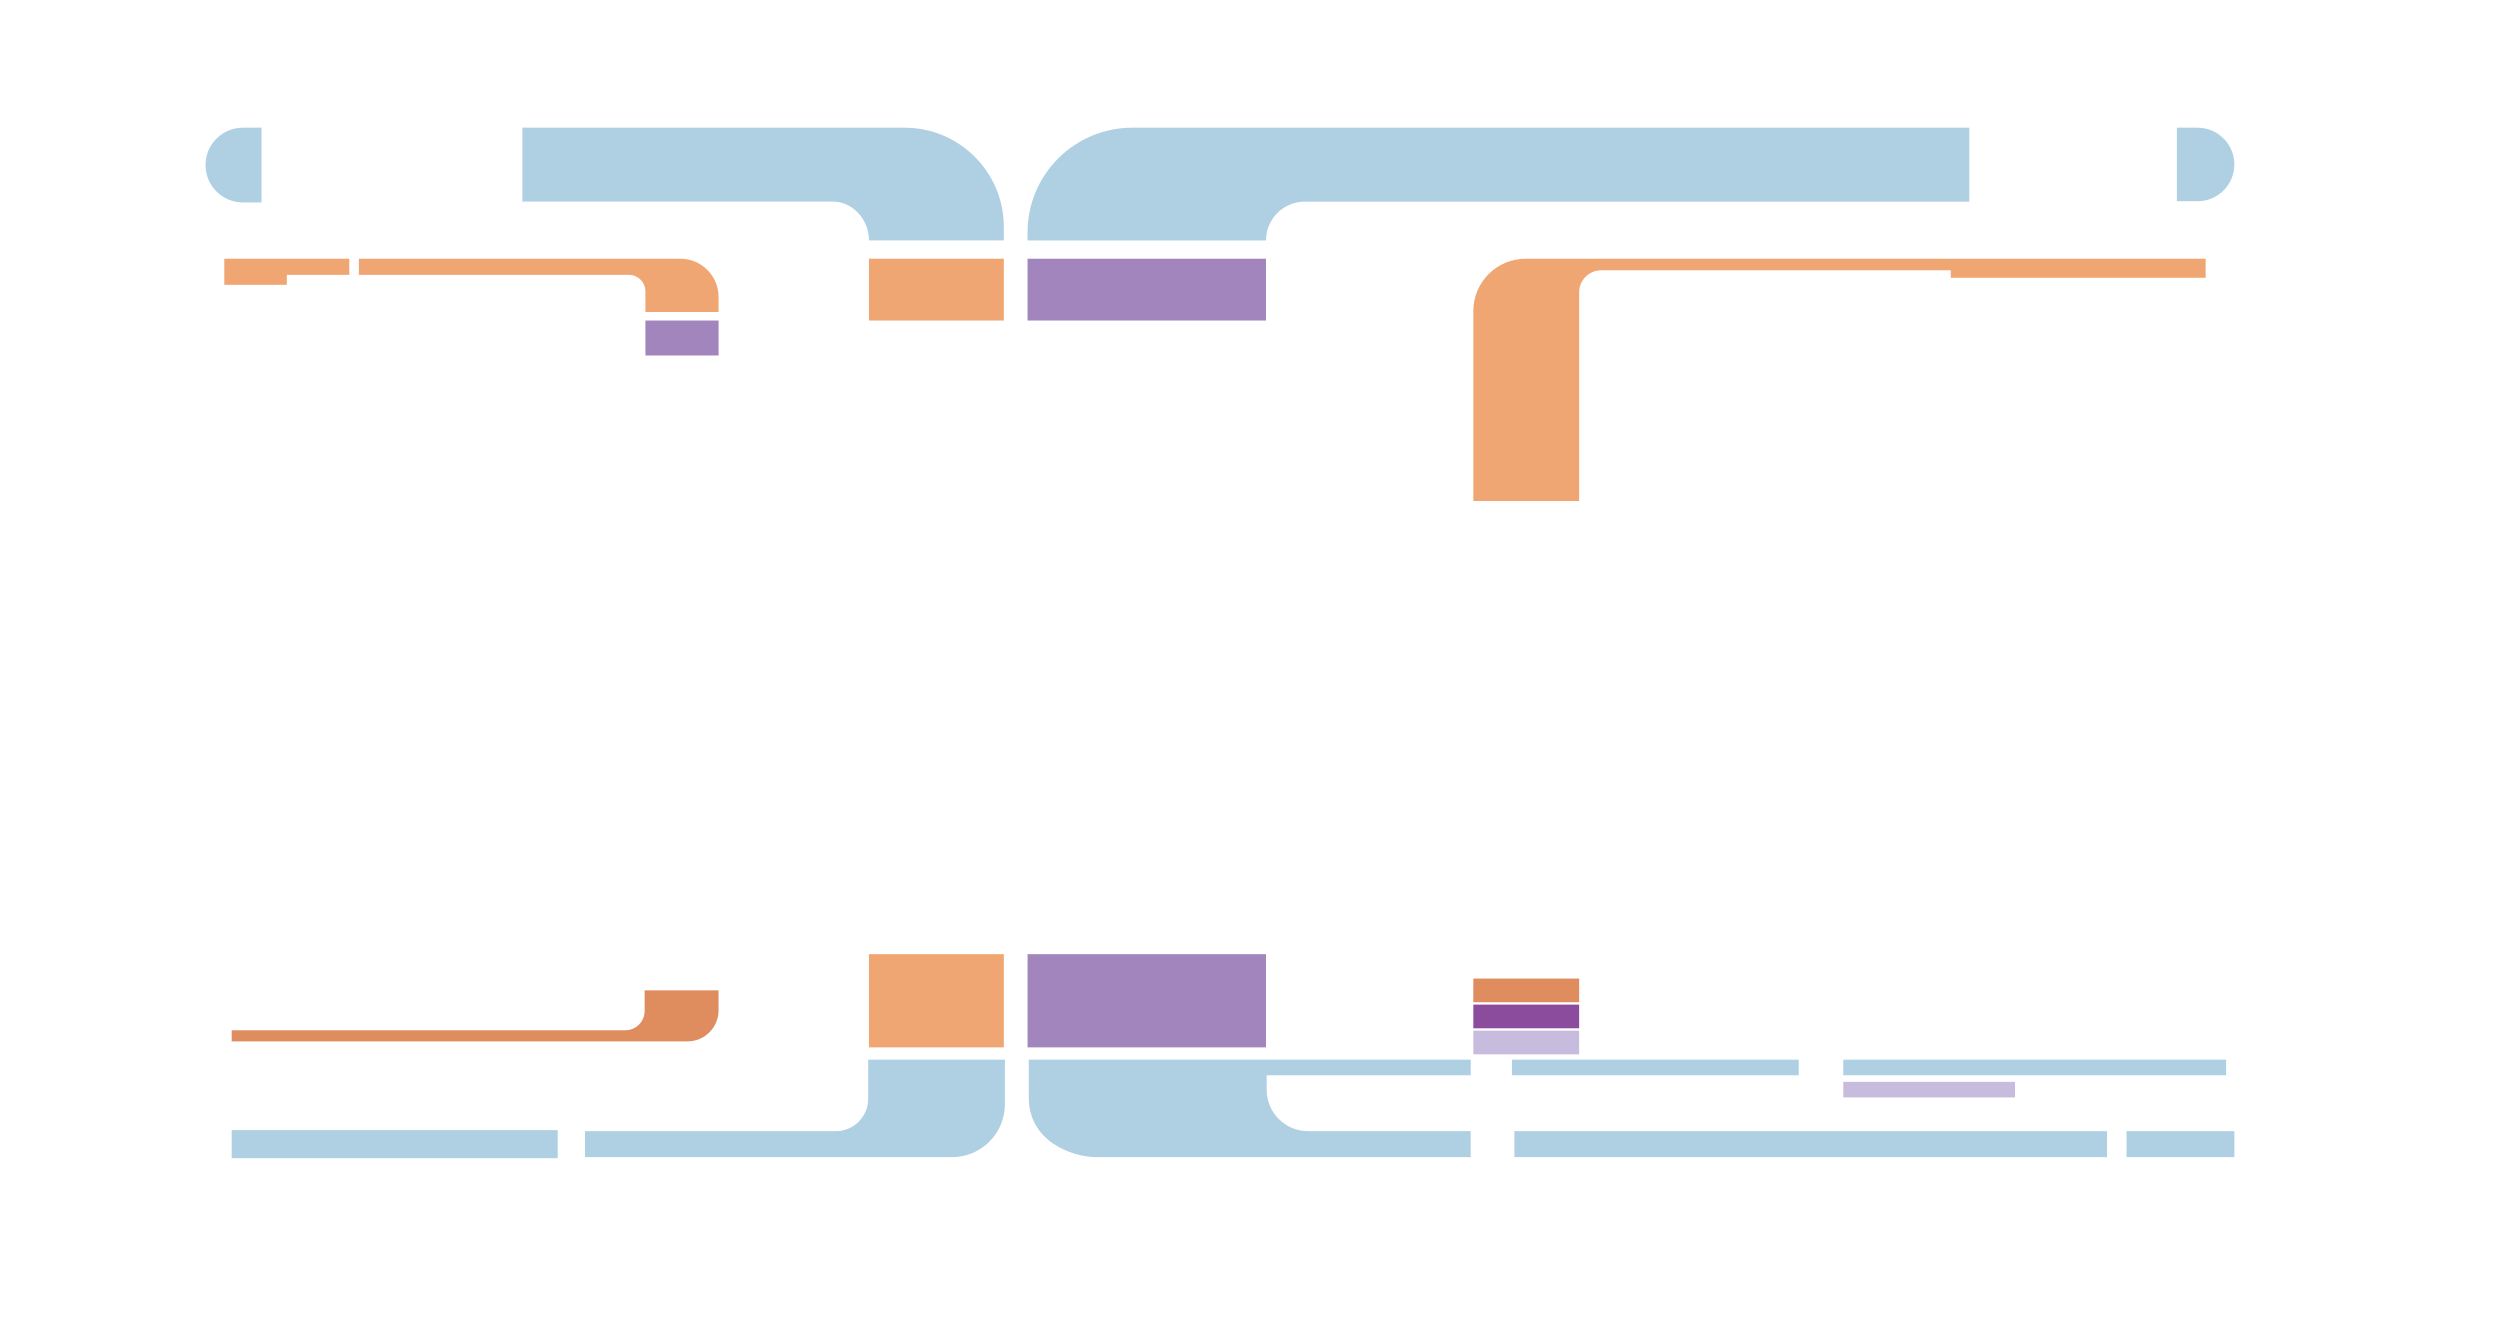
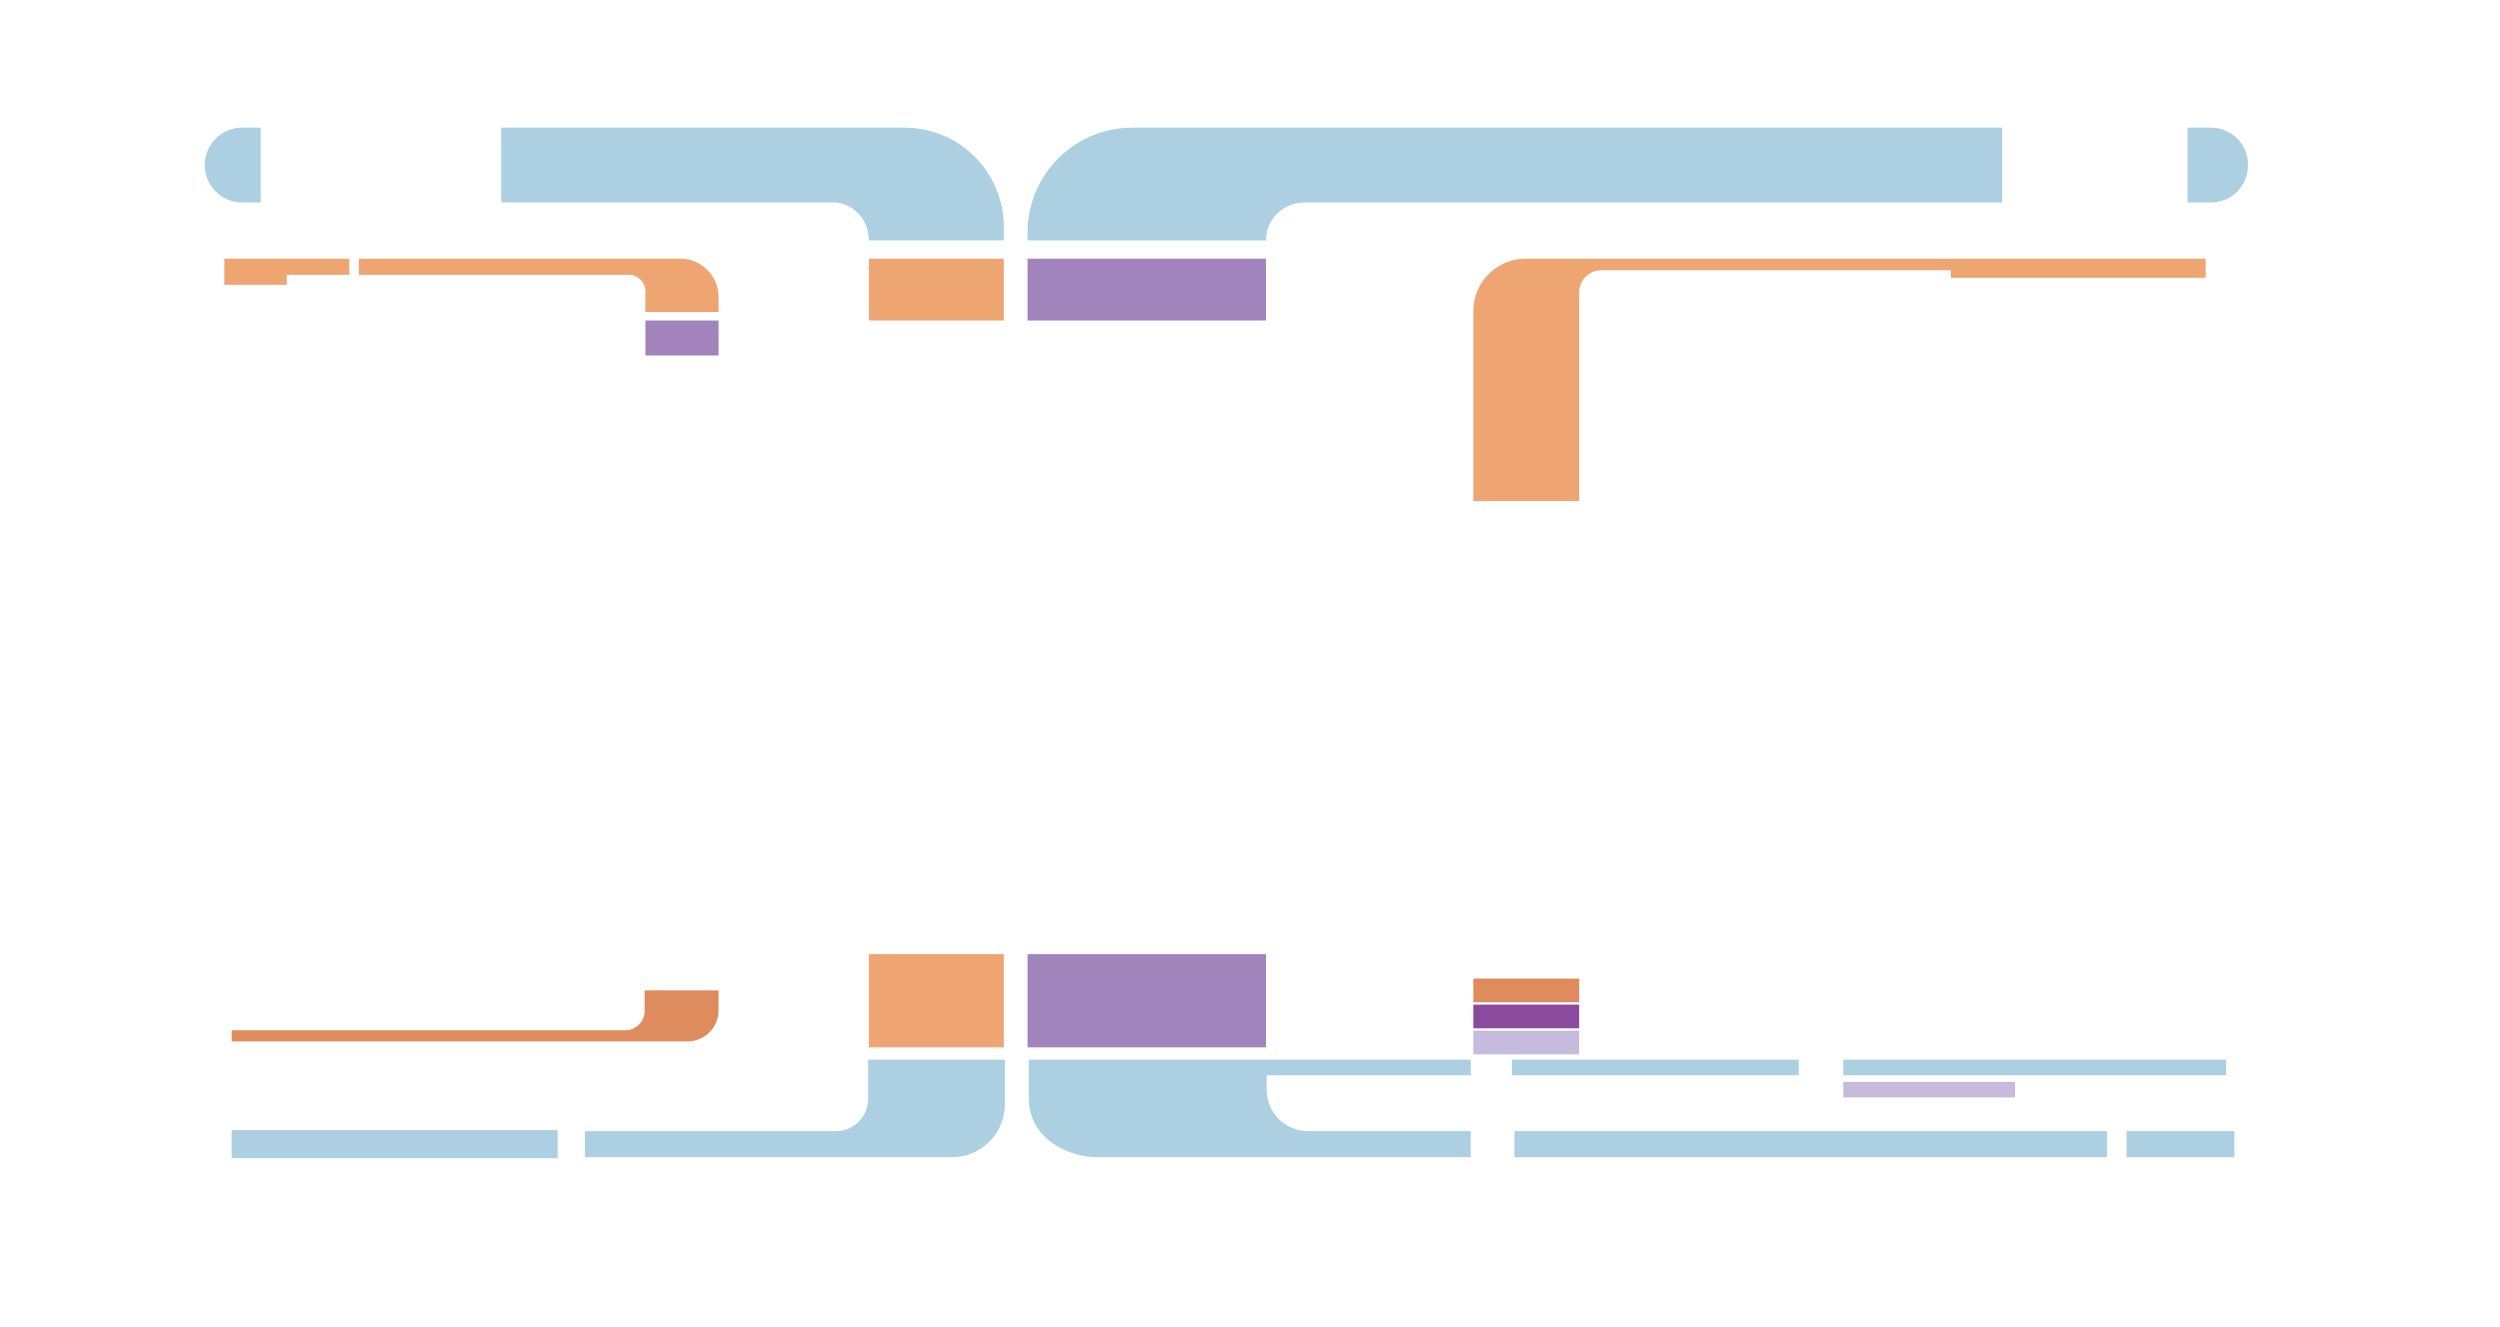
<svg xmlns="http://www.w3.org/2000/svg" viewBox="0 0 911.92 484" preserveAspectRatio="xMidYMid meet">
  <defs>
    <style>
- .st0{fill:#a285bd}.st1{fill:#efa672}.st2{display:none;opacity:.25;fill:#efa672}.st3{fill:#c7bcdd}.st5{fill:#916399}.st6{fill:#aed0e2}.st7{fill:#df8d5e}.st8{fill:#8c4c9e}.st10{fill:#07a14a}
- </style>
+       .st0 { fill: #a184bc; }
+       .st1 { fill: #de8c5d; }
+       .st2 { fill: #8a4b9c; }
+       .st4 { fill: #c6bbdc; }
+       .st6, .st7 { fill: #eea572; }
+       .st7 { display: none; opacity: .25; }
+       .st8 { fill: #accfe1; }
+     </style>
  </defs>
-   <path class="st6" d="M718.33,46.58h-305.31c-21.1,0-38.2,17.1-38.2,38.2v2.93h86.97c0-7.82,6.34-14.16,14.16-14.16h242.38v-26.97Z" />
-   <path class="st6" d="M794.07,46.58h7.54c7.4,0,13.41,6.01,13.41,13.41h0c0,7.4-6.01,13.41-13.41,13.41h-7.54v-26.83h0Z" />
-   <path class="st10" d="M375.26,386.53" />
-   <rect class="st6" x="775.7" y="412.61" width="39.33" height="9.48" />
-   <rect class="st6" x="552.41" y="412.61" width="216.18" height="9.48" />
-   <rect class="st6" x="84.51" y="412.23" width="118.93" height="10.24" />
-   <rect class="st6" x="551.5" y="386.53" width="104.61" height="5.69" />
-   <rect class="st6" x="672.37" y="386.53" width="139.64" height="5.69" />
-   <rect class="st3" x="672.37" y="394.62" width="62.65" height="5.69" />
-   <path class="st6" d="M536.46,412.61v9.48h-136.43c-9.47,0-24.76-6.09-24.76-21.62v-13.94h161.2v5.69h-74.43v5.3c0,8.33,6.75,15.08,15.08,15.08h59.35Z" />
-   <path class="st6" d="M190.56,46.58h139.4s0,0,0,0c20,0,36.2,16.21,36.2,36.2v4.92h-49.19c0-8.04-6.36-14.16-13.01-14.16h-113.4v-26.97Z" />
-   <path class="st6" d="M88.61,46.58h6.78v27.27h-6.78c-7.53,0-13.64-6.11-13.64-13.64h0c0-7.53,6.11-13.64,13.64-13.64Z" />
-   <path class="st6" d="M316.69,386.53v14.27c0,6.52-5.29,11.81-11.81,11.81h-91.5v9.48h133.87c10.66,0,19.31-8.64,19.31-19.31v-16.25h-49.87Z" />
-   <rect class="st1" x="316.97" y="94.37" width="49.19" height="22.55" />
-   <rect class="st1" x="316.97" y="348.05" width="49.19" height="34" />
-   <rect class="st0" x="374.82" y="94.37" width="86.97" height="22.55" />
-   <rect class="st0" x="374.82" y="348.05" width="86.97" height="34" />
-   <g>
-     <path class="st1" d="M537.42,182.75v-69.28c0-10.54,8.55-19.09,19.09-19.09h248.04v6.95h-92.97v-2.74h-127.51c-4.44,0-8.05,3.6-8.05,8.05v76.12h-38.6Z" />
-     <rect class="st2" x="537.42" y="198.49" width="38.6" height="157.47" />
+   <g transform="translate(-6.54 -163.2)">
+     <path class="st8" d="M736.87,209.78h-317.31c-21.1,0-38.2,17.1-38.2,38.2v2.93h86.97c0-7.82,6.34-13.86,14.16-13.86h254.38s0-27.27,0-27.27Z" />
+     <path class="st8" d="M804.48,209.78h8.62c7.4,0,13.41,6.01,13.41,13.41v.45c0,7.4-6.01,13.41-13.41,13.41h-8.62v-27.27h0Z" />
+     <rect class="st8" x="782.24" y="575.81" width="39.33" height="9.48" />
+     <rect class="st8" x="558.95" y="575.81" width="216.18" height="9.48" />
+     <rect class="st8" x="91.05" y="575.43" width="118.93" height="10.24" />
+     <rect class="st8" x="558.05" y="549.73" width="104.61" height="5.69" />
+     <rect class="st8" x="678.91" y="549.73" width="139.64" height="5.69" />
+     <rect class="st4" x="678.91" y="557.82" width="62.65" height="5.69" />
+     <path class="st8" d="M543,575.81v9.48h-136.43c-9.47,0-24.76-6.09-24.76-21.62v-13.94h161.2v5.69h-74.43v5.3c0,8.33,6.75,15.08,15.08,15.08h59.35Z" />
+     <path class="st8" d="M189.39,209.78h147.11s0,0,0,0c20,0,36.2,16.21,36.2,36.2v4.92h-49.19c0-8.04-6.36-13.85-13.01-13.85h-121.11v-27.27Z" />
+     <path class="st8" d="M94.85,209.78h6.78v27.27h-6.78c-7.53,0-13.64-6.11-13.64-13.64h0c0-7.53,6.11-13.64,13.64-13.64Z" />
+     <path class="st8" d="M323.23,549.73v14.27c0,6.52-5.29,11.81-11.81,11.81h-91.5v9.48h133.87c10.66,0,19.31-8.64,19.31-19.31v-16.25h-49.87Z" />
+     <rect class="st6" x="323.51" y="257.57" width="49.19" height="22.55" />
+     <rect class="st6" x="323.51" y="511.24" width="49.19" height="34" />
+     <rect class="st0" x="381.36" y="257.57" width="86.97" height="22.55" />
+     <rect class="st0" x="381.36" y="511.24" width="86.97" height="34" />
    <g>
-       <rect class="st7" x="537.42" y="356.95" width="38.6" height="8.64" />
-       <rect class="st8" x="537.42" y="366.45" width="38.6" height="8.64" />
-       <rect class="st3" x="537.42" y="375.95" width="38.6" height="8.64" />
+       <path class="st6" d="M543.96,345.95v-69.28c0-10.54,8.55-19.09,19.09-19.09h248.04v6.95h-92.97v-2.74h-127.51c-4.44,0-8.05,3.6-8.05,8.05v76.12h-38.6Z" />
+       <rect class="st7" x="543.96" y="361.68" width="38.6" height="157.47" />
+       <g>
+         <rect class="st1" x="543.96" y="520.15" width="38.6" height="8.64" />
+         <rect class="st2" x="543.96" y="529.65" width="38.6" height="8.64" />
+         <rect class="st4" x="543.96" y="539.14" width="38.6" height="8.64" />
+       </g>
+     </g>
+     <g>
+       <path class="st6" d="M268.65,277h-26.69v-7.51c0-3.33-2.7-6.03-6.03-6.03h-98.48v-5.89h117.24c7.71,0,13.96,6.25,13.96,13.96v5.47Z" />
+       <polygon class="st6" points="111.16 257.57 88.37 257.57 88.37 267.09 111.16 267.09 111.16 263.46 133.95 263.46 133.95 257.57 111.16 257.57" />
+       <path class="st1" d="M91.05,539v4.07h166.25c6.27,0,11.35-5.08,11.35-11.35v-7.27h-26.97v7.5c0,3.9-3.16,7.06-7.06,7.06H91.05Z" />
+       <rect class="st7" x="241.97" y="447.59" width="26.69" height="71.57" />
+       <rect class="st0" x="241.97" y="280.12" width="26.69" height="12.75" />
+       <rect class="st7" x="241.97" y="358.82" width="26.69" height="71.57" />
+       <rect class="st7" x="241.97" y="295.98" width="26.69" height="57.9" />
    </g>
  </g>
-   <g>
-     <path class="st1" d="M262.11,113.8h-26.69v-7.51c0-3.33-2.7-6.03-6.03-6.03h-98.48v-5.89h117.24c7.71,0,13.96,6.25,13.96,13.96v5.47Z" />
-     <polygon class="st1" points="104.62 94.37 81.82 94.37 81.82 103.89 104.62 103.89 104.62 100.26 127.41 100.26 127.41 94.37 104.62 94.37" />
-     <path class="st7" d="M84.51,375.8v4.07h166.25c6.27,0,11.35-5.08,11.35-11.35v-7.27h-26.97v7.5c0,3.9-3.16,7.06-7.06,7.06H84.51Z" />
-     <rect class="st2" x="235.43" y="284.39" width="26.69" height="71.57" />
-     <rect class="st0" x="235.43" y="116.92" width="26.69" height="12.75" />
-     <rect class="st2" x="235.43" y="195.62" width="26.69" height="71.57" />
-     <rect class="st2" x="235.43" y="132.79" width="26.69" height="57.9" />
-   </g>
</svg>
